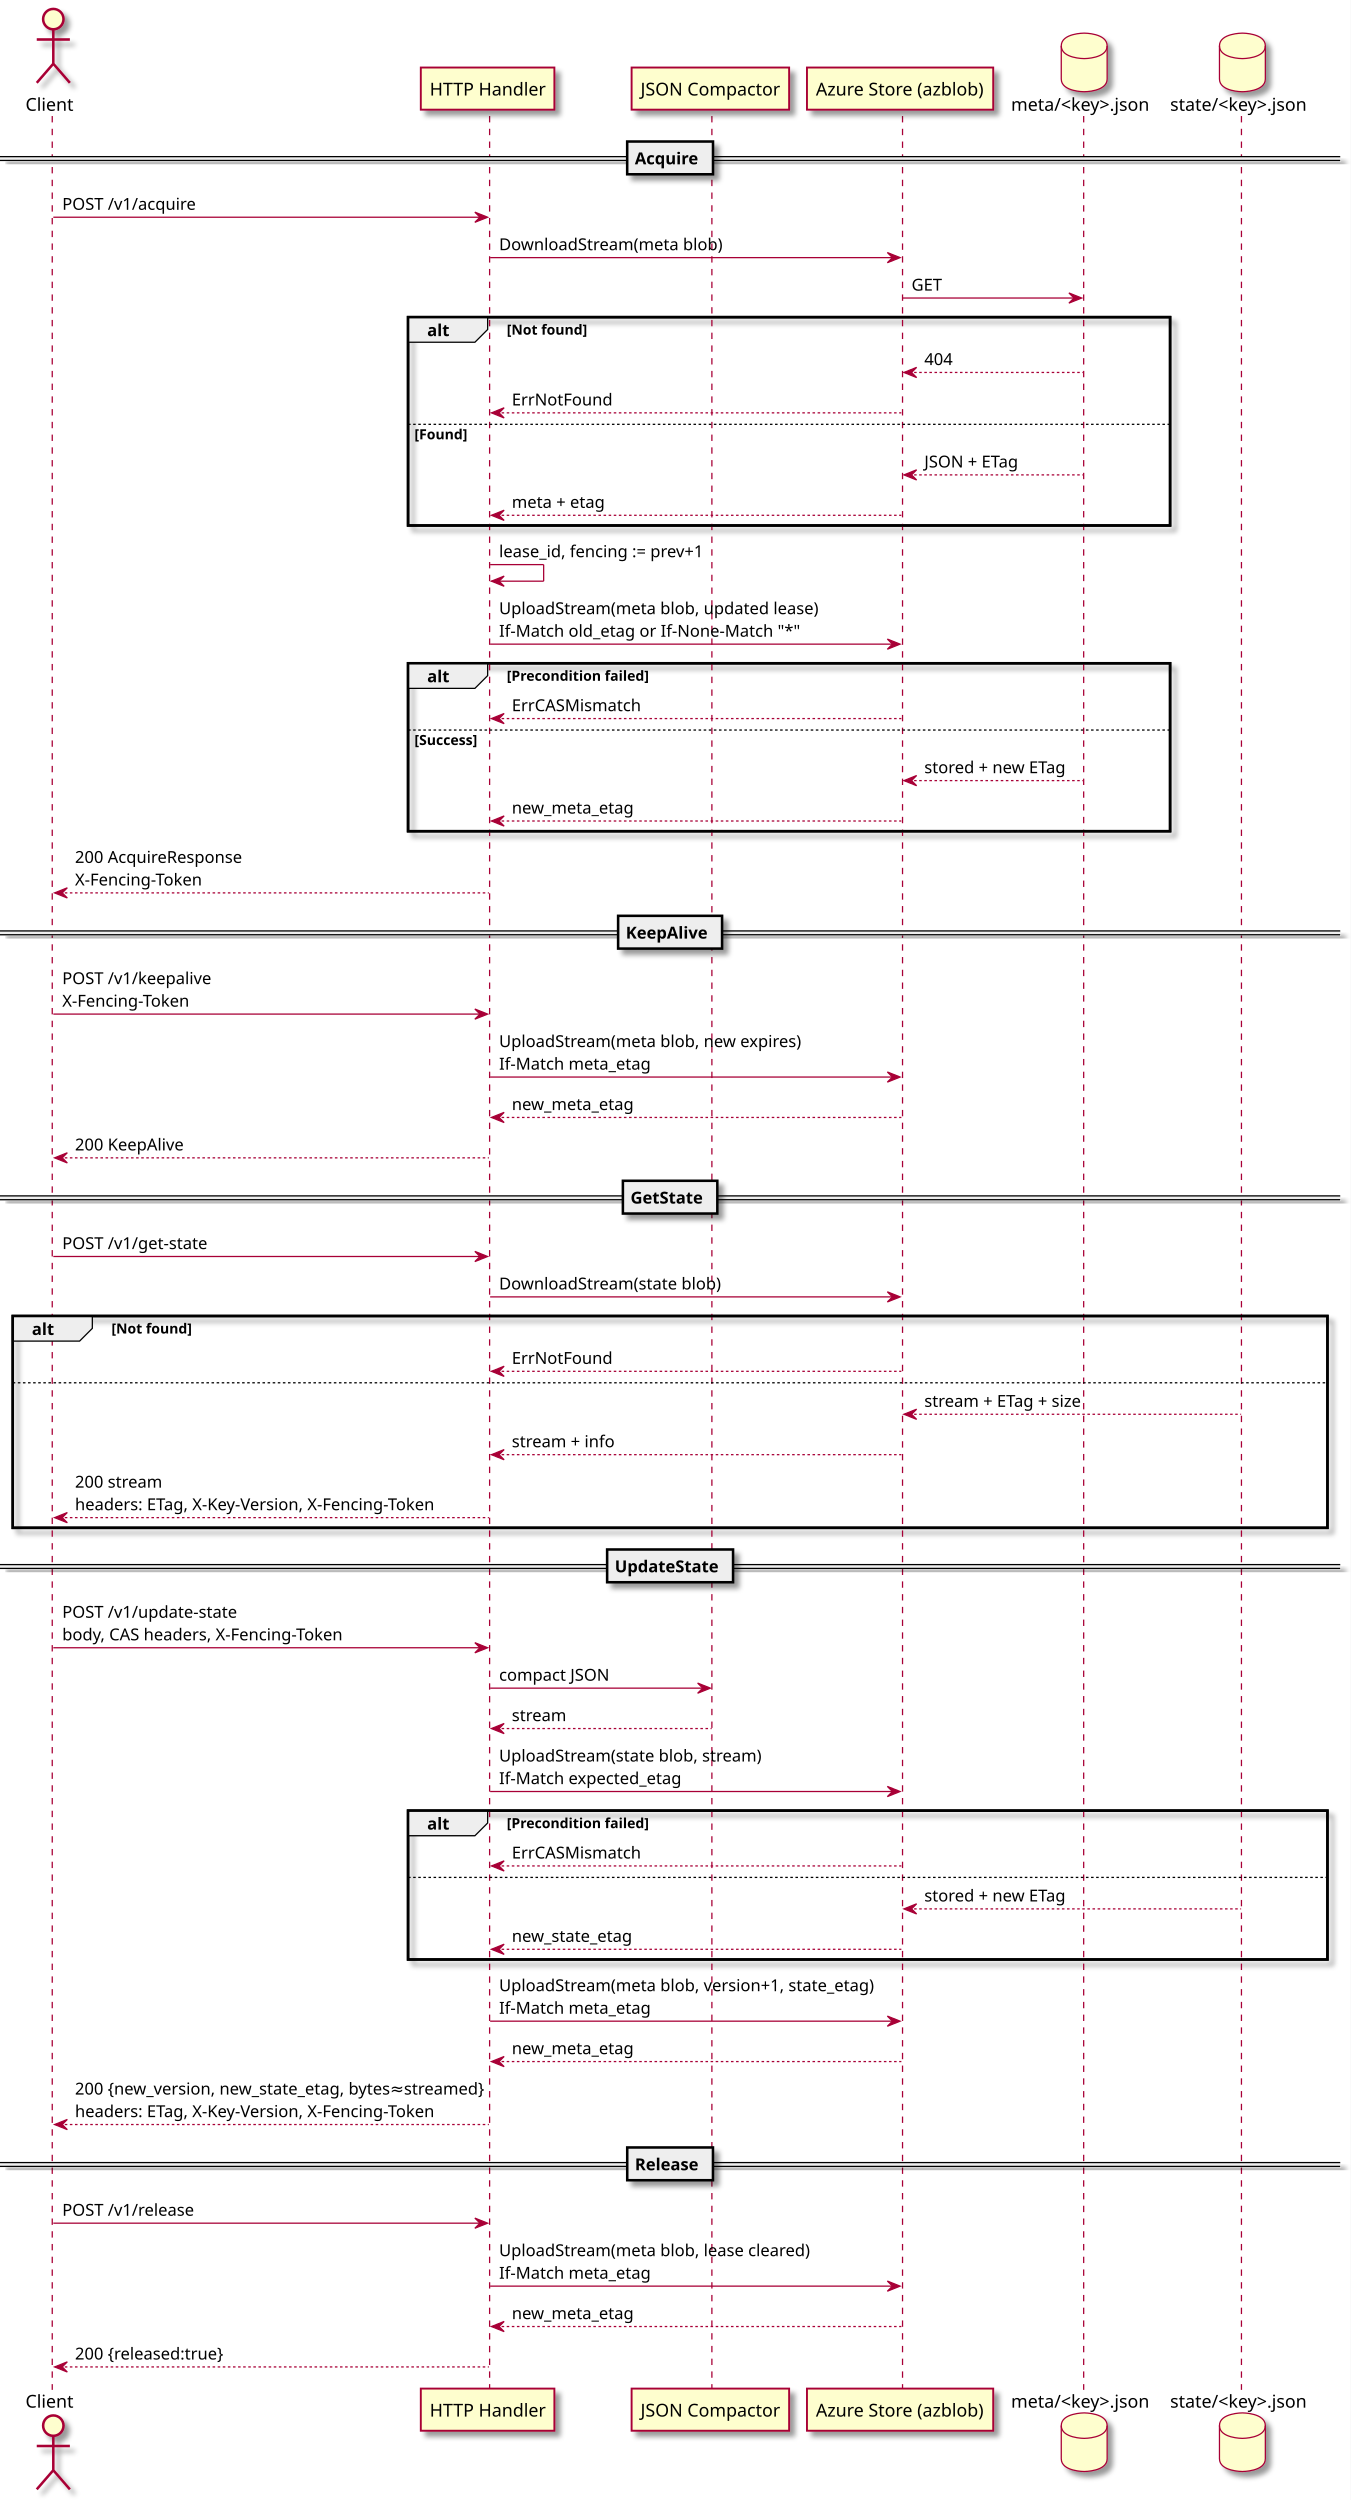
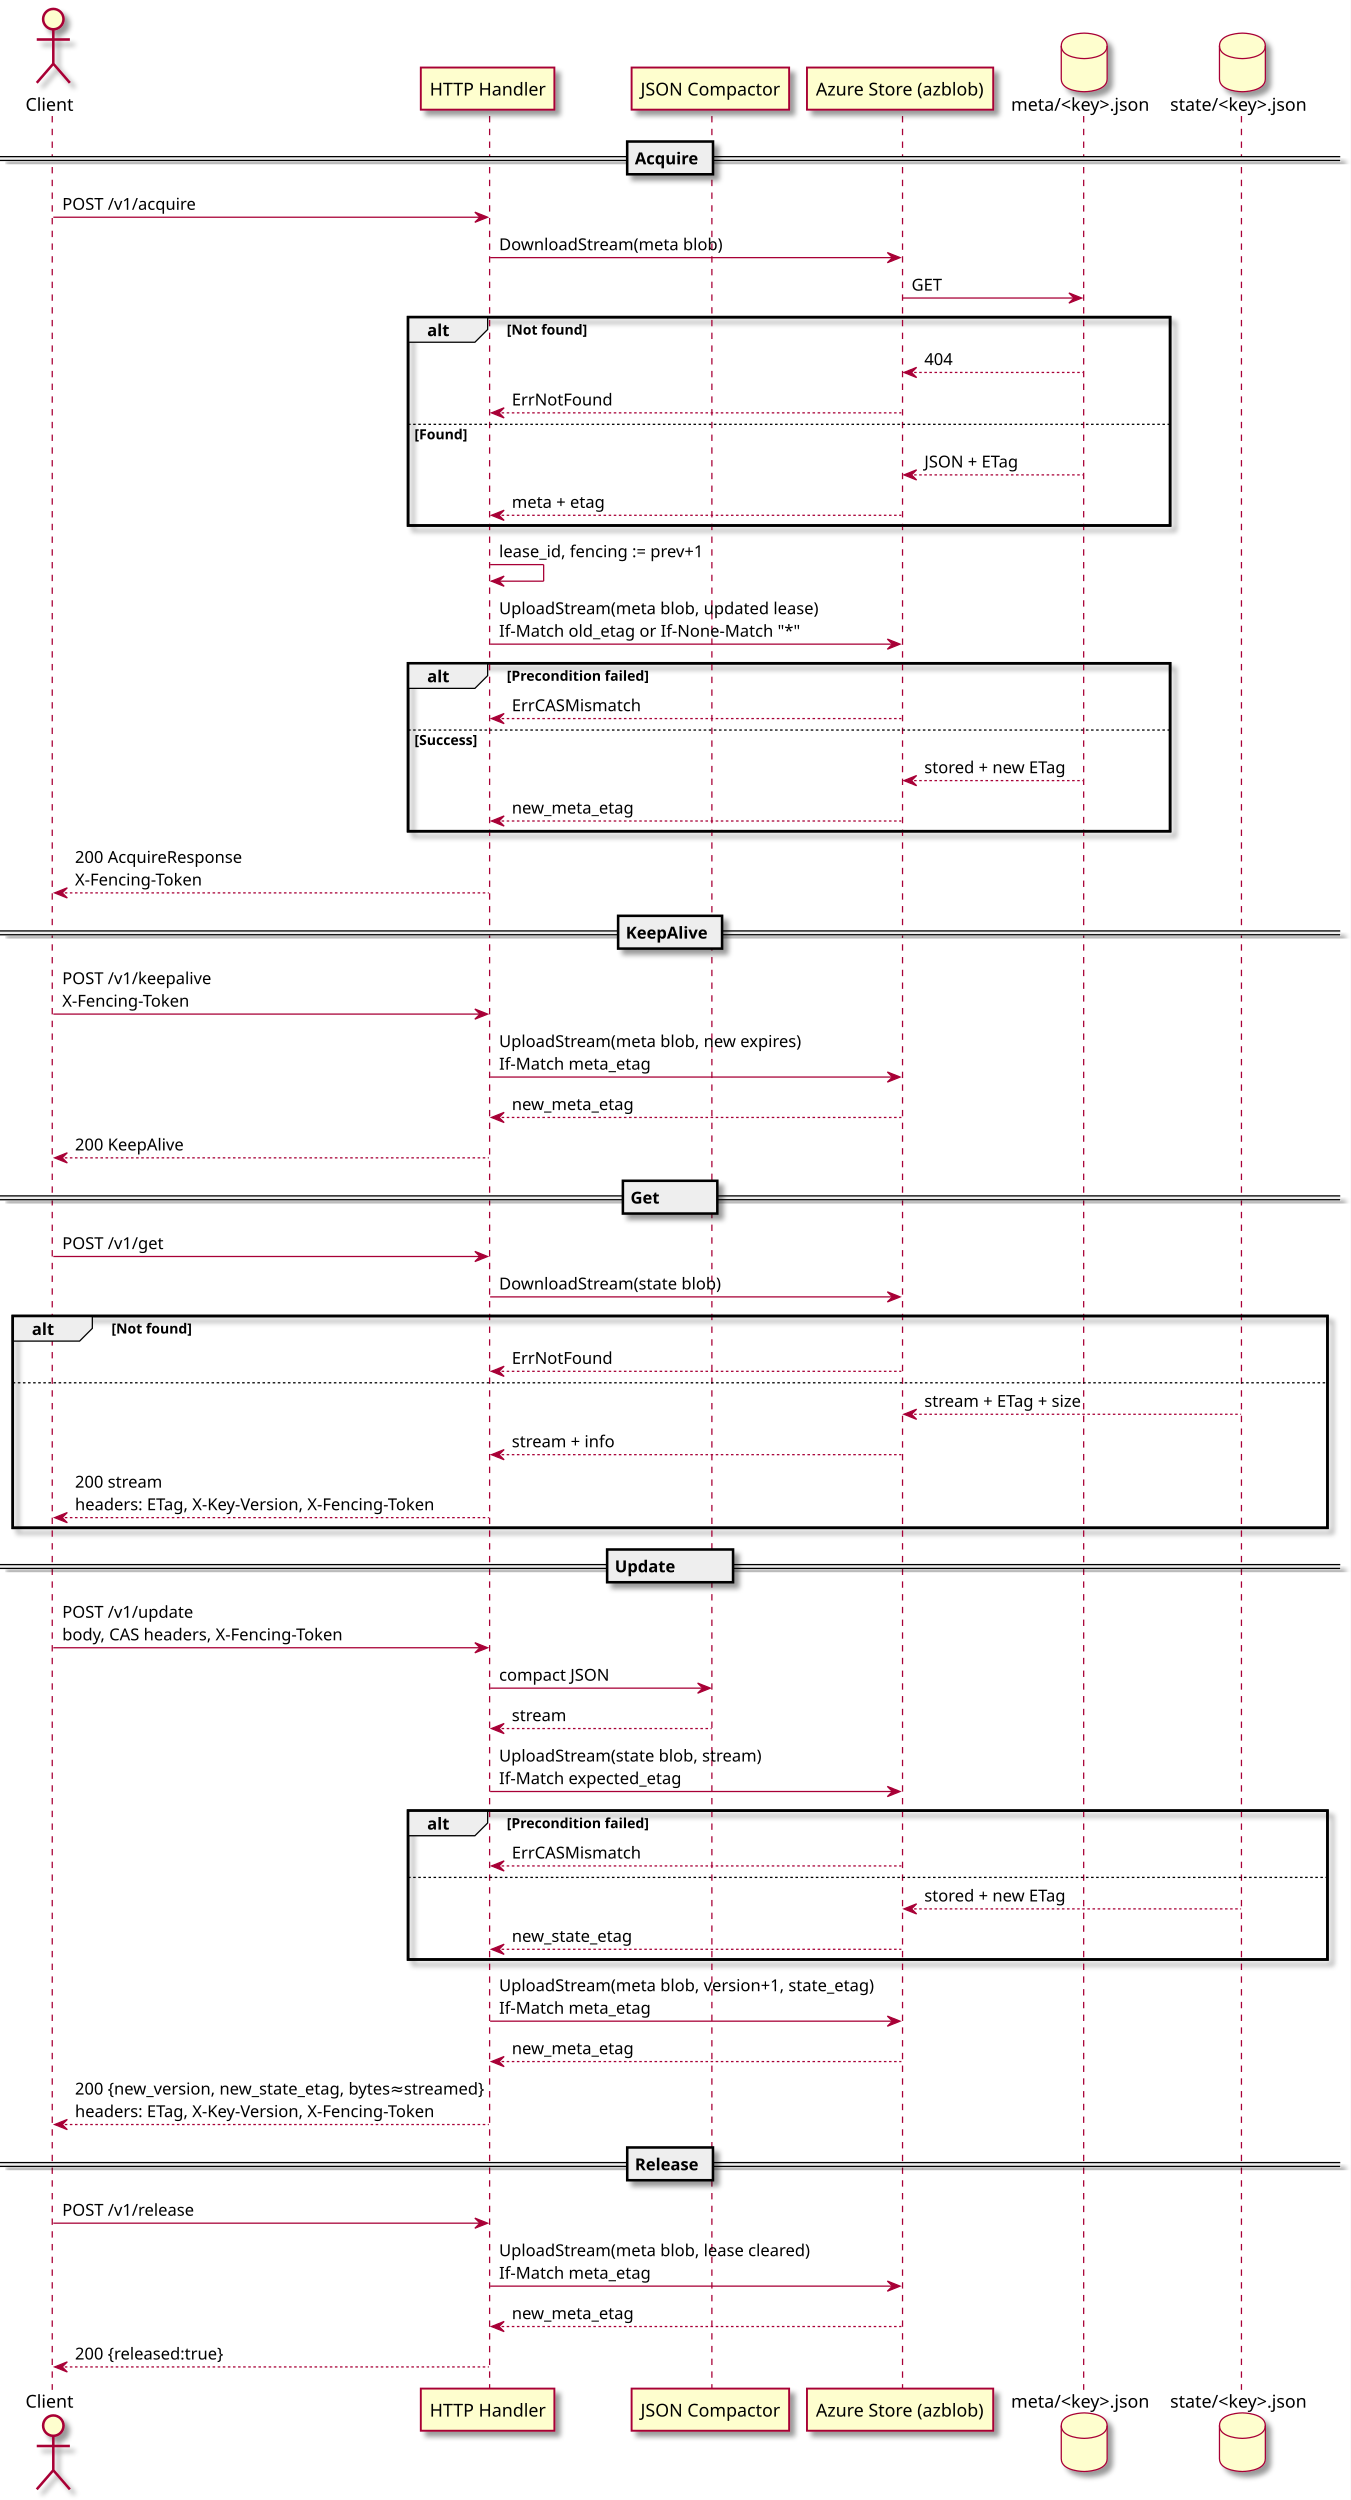
<svg xmlns="http://www.w3.org/2000/svg" contentStyleType="text/css" data-diagram-type="SEQUENCE" height="1962px" preserveAspectRatio="none" style="width:1060px;height:1962px;background:#FFFFFF;" version="1.1" viewBox="0 0 1060 1962" width="1060px" zoomAndPan="magnify">
  <rect width="100%" height="100%" fill="#ffffff" />
  <defs>
    <filter height="300%" id="f39ojfizi4nuc" width="300%" x="-1" y="-1">
      <feGaussianBlur result="blurOut" stdDeviation="2" />
      <feColorMatrix in="blurOut" result="blurOut2" type="matrix" values="0 0 0 0 0 0 0 0 0 0 0 0 0 0 0 0 0 0 .4 0" />
      <feOffset dx="4" dy="4" in="blurOut2" result="blurOut3" />
      <feBlend in="SourceGraphic" in2="blurOut3" mode="normal" />
    </filter>
  </defs>
  <g>
    <rect fill="none" filter="url(#f39ojfizi4nuc)" height="163.512" style="stroke:#000000;stroke-width:2;" width="598.043" x="320.246" y="248.892" />
    <rect fill="none" filter="url(#f39ojfizi4nuc)" height="131.806" style="stroke:#000000;stroke-width:2;" width="598.043" x="320.246" y="520.522" />
    <rect fill="none" filter="url(#f39ojfizi4nuc)" height="166.236" style="stroke:#000000;stroke-width:2;" width="1031.781" x="10" y="1032.8" />
    <rect fill="none" filter="url(#f39ojfizi4nuc)" height="116.824" style="stroke:#000000;stroke-width:2;" width="721.534" x="320.246" y="1420.978" />
    <g>
      <rect fill="#000000" fill-opacity="0" height="1784.501" width="8" x="37.837" y="91.068" />
      <line style="stroke:#A80036;stroke-width:1;stroke-dasharray:5,5;" x1="41" x2="41" y1="91.068" y2="1875.569" />
    </g>
    <g>
      <rect fill="#000000" fill-opacity="0" height="1784.501" width="8" x="380.662" y="91.068" />
      <line style="stroke:#A80036;stroke-width:1;stroke-dasharray:5,5;" x1="384.246" x2="384.246" y1="91.068" y2="1875.569" />
    </g>
    <g>
      <rect fill="#000000" fill-opacity="0" height="1784.501" width="8" x="555.498" y="91.068" />
      <line style="stroke:#A80036;stroke-width:1;stroke-dasharray:5,5;" x1="558.688" x2="558.688" y1="91.068" y2="1875.569" />
    </g>
    <g>
      <rect fill="#000000" fill-opacity="0" height="1784.501" width="8" x="704.388" y="91.068" />
      <line style="stroke:#A80036;stroke-width:1;stroke-dasharray:5,5;" x1="708.308" x2="708.308" y1="91.068" y2="1875.569" />
    </g>
    <g>
      <rect fill="#000000" fill-opacity="0" height="1784.501" width="8" x="846.878" y="91.068" />
      <line style="stroke:#A80036;stroke-width:1;stroke-dasharray:5,5;" x1="850.468" x2="850.468" y1="91.068" y2="1875.569" />
    </g>
    <g>
      <rect fill="#000000" fill-opacity="0" height="1784.501" width="8" x="971.035" y="91.068" />
      <line style="stroke:#A80036;stroke-width:1;stroke-dasharray:5,5;" x1="974.289" x2="974.289" y1="91.068" y2="1875.569" />
    </g>
    <g class="participant participant-head" data-participant="Client">
      <text fill="#000000" font-family="sans-serif" font-size="14" lengthAdjust="spacing" textLength="37.674" x="20" y="86.966">Client</text>
      <ellipse cx="41.837" cy="15" fill="#FEFECE" filter="url(#f39ojfizi4nuc)" rx="8" ry="8" style="stroke:#A80036;stroke-width:2;" />
      <path d="M41.837,23 L41.837,50 M28.837,31 L54.837,31 M41.837,50 L28.837,65 M41.837,50 L54.837,65" fill="none" filter="url(#f39ojfizi4nuc)" style="stroke:#A80036;stroke-width:2;" />
    </g>
    <g class="participant participant-tail" data-participant="Client">
      <text fill="#000000" font-family="sans-serif" font-size="14" lengthAdjust="spacing" textLength="37.674" x="20" y="1889.535">Client</text>
      <ellipse cx="41.837" cy="1903.637" fill="#FEFECE" filter="url(#f39ojfizi4nuc)" rx="8" ry="8" style="stroke:#A80036;stroke-width:2;" />
      <path d="M41.837,1911.637 L41.837,1938.637 M28.837,1919.637 L54.837,1919.637 M41.837,1938.637 L28.837,1953.637 M41.837,1938.637 L54.837,1953.637" fill="none" filter="url(#f39ojfizi4nuc)" style="stroke:#A80036;stroke-width:2;" />
    </g>
    <g class="participant participant-head" data-participant="Handler">
      <rect fill="#FEFECE" filter="url(#f39ojfizi4nuc)" height="33.068" style="stroke:#A80036;stroke-width:1.5;" width="104.832" x="330.246" y="53" />
      <text fill="#000000" font-family="sans-serif" font-size="14" lengthAdjust="spacing" textLength="90.832" x="337.246" y="74.966">HTTP Handler</text>
    </g>
    <g class="participant participant-tail" data-participant="Handler">
      <rect fill="#FEFECE" filter="url(#f39ojfizi4nuc)" height="33.068" style="stroke:#A80036;stroke-width:1.5;" width="104.832" x="330.246" y="1874.569" />
      <text fill="#000000" font-family="sans-serif" font-size="14" lengthAdjust="spacing" textLength="90.832" x="337.246" y="1896.535">HTTP Handler</text>
    </g>
    <g class="participant participant-head" data-participant="Compactor">
      <rect fill="#FEFECE" filter="url(#f39ojfizi4nuc)" height="33.068" style="stroke:#A80036;stroke-width:1.5;" width="123.62" x="495.688" y="53" />
      <text fill="#000000" font-family="sans-serif" font-size="14" lengthAdjust="spacing" textLength="109.62" x="502.688" y="74.966">JSON Compactor</text>
    </g>
    <g class="participant participant-tail" data-participant="Compactor">
      <rect fill="#FEFECE" filter="url(#f39ojfizi4nuc)" height="33.068" style="stroke:#A80036;stroke-width:1.5;" width="123.62" x="495.688" y="1874.569" />
      <text fill="#000000" font-family="sans-serif" font-size="14" lengthAdjust="spacing" textLength="109.62" x="502.688" y="1896.535">JSON Compactor</text>
    </g>
    <g class="participant participant-head" data-participant="Azure">
      <rect fill="#FEFECE" filter="url(#f39ojfizi4nuc)" height="33.068" style="stroke:#A80036;stroke-width:1.5;" width="146.16" x="633.308" y="53" />
      <text fill="#000000" font-family="sans-serif" font-size="14" lengthAdjust="spacing" textLength="132.16" x="640.308" y="74.966">Azure Store (azblob)</text>
    </g>
    <g class="participant participant-tail" data-participant="Azure">
      <rect fill="#FEFECE" filter="url(#f39ojfizi4nuc)" height="33.068" style="stroke:#A80036;stroke-width:1.5;" width="146.16" x="633.308" y="1874.569" />
      <text fill="#000000" font-family="sans-serif" font-size="14" lengthAdjust="spacing" textLength="132.16" x="640.308" y="1896.535">Azure Store (azblob)</text>
    </g>
    <g class="participant participant-head" data-participant="MetaBlob">
      <text fill="#000000" font-family="sans-serif" font-size="14" lengthAdjust="spacing" textLength="108.822" x="793.468" y="86.966">meta/&lt;key&gt;.json</text>
      <path d="M832.878,36 C832.878,26 850.878,26 850.878,26 C850.878,26 868.878,26 868.878,36 L868.878,62 C868.878,72 850.878,72 850.878,72 C850.878,72 832.878,72 832.878,62 L832.878,36" fill="#FEFECE" filter="url(#f39ojfizi4nuc)" style="stroke:#A80036;stroke-width:1;" />
      <path d="M832.878,36 C832.878,46 850.878,46 850.878,46 C850.878,46 868.878,46 868.878,36" fill="none" style="stroke:#A80036;stroke-width:1;" />
    </g>
    <g class="participant participant-tail" data-participant="MetaBlob">
      <text fill="#000000" font-family="sans-serif" font-size="14" lengthAdjust="spacing" textLength="108.822" x="793.468" y="1889.535">meta/&lt;key&gt;.json</text>
      <path d="M832.878,1903.637 C832.878,1893.637 850.878,1893.637 850.878,1893.637 C850.878,1893.637 868.878,1893.637 868.878,1903.637 L868.878,1929.637 C868.878,1939.637 850.878,1939.637 850.878,1939.637 C850.878,1939.637 832.878,1939.637 832.878,1929.637 L832.878,1903.637" fill="#FEFECE" filter="url(#f39ojfizi4nuc)" style="stroke:#A80036;stroke-width:1;" />
      <path d="M832.878,1903.637 C832.878,1913.637 850.878,1913.637 850.878,1913.637 C850.878,1913.637 868.878,1913.637 868.878,1903.637" fill="none" style="stroke:#A80036;stroke-width:1;" />
    </g>
    <g class="participant participant-head" data-participant="StateBlob">
      <text fill="#000000" font-family="sans-serif" font-size="14" lengthAdjust="spacing" textLength="107.492" x="918.289" y="86.966">state/&lt;key&gt;.json</text>
      <path d="M957.035,36 C957.035,26 975.035,26 975.035,26 C975.035,26 993.035,26 993.035,36 L993.035,62 C993.035,72 975.035,72 975.035,72 C975.035,72 957.035,72 957.035,62 L957.035,36" fill="#FEFECE" filter="url(#f39ojfizi4nuc)" style="stroke:#A80036;stroke-width:1;" />
      <path d="M957.035,36 C957.035,46 975.035,46 975.035,46 C975.035,46 993.035,46 993.035,36" fill="none" style="stroke:#A80036;stroke-width:1;" />
    </g>
    <g class="participant participant-tail" data-participant="StateBlob">
      <text fill="#000000" font-family="sans-serif" font-size="14" lengthAdjust="spacing" textLength="107.492" x="918.289" y="1889.535">state/&lt;key&gt;.json</text>
      <path d="M957.035,1903.637 C957.035,1893.637 975.035,1893.637 975.035,1893.637 C975.035,1893.637 993.035,1893.637 993.035,1903.637 L993.035,1929.637 C993.035,1939.637 975.035,1939.637 975.035,1939.637 C975.035,1939.637 957.035,1939.637 957.035,1929.637 L957.035,1903.637" fill="#FEFECE" filter="url(#f39ojfizi4nuc)" style="stroke:#A80036;stroke-width:1;" />
      <path d="M957.035,1903.637 C957.035,1913.637 975.035,1913.637 975.035,1913.637 C975.035,1913.637 993.035,1913.637 993.035,1903.637" fill="none" style="stroke:#A80036;stroke-width:1;" />
    </g>
    <rect fill="#EEEEEE" filter="url(#f39ojfizi4nuc)" height="3" style="stroke:#EEEEEE;stroke-width:1;" width="1051.781" x="0" y="122.921" />
    <line style="stroke:#000000;stroke-width:1;" x1="0" x2="1051.781" y1="122.921" y2="122.921" />
    <line style="stroke:#000000;stroke-width:1;" x1="0" x2="1051.781" y1="125.921" y2="125.921" />
    <rect fill="#EEEEEE" filter="url(#f39ojfizi4nuc)" height="25.706" style="stroke:#000000;stroke-width:2;" width="67.352" x="492.214" y="111.068" />
    <text fill="#000000" font-family="sans-serif" font-size="13" font-weight="bold" lengthAdjust="spacing" textLength="49.972" x="498.214" y="128.965">Acquire</text>
    <g class="message" data-participant-1="Client" data-participant-2="Handler">
      <polygon fill="#A80036" points="372.662,166.48,382.662,170.48,372.662,174.48,376.662,170.48" style="stroke:#A80036;stroke-width:1;" />
      <line style="stroke:#A80036;stroke-width:1;" x1="41.837" x2="378.662" y1="170.48" y2="170.48" />
      <text fill="#000000" font-family="sans-serif" font-size="13" lengthAdjust="spacing" textLength="105.092" x="48.837" y="164.671">POST /v1/acquire</text>
    </g>
    <g class="message" data-participant-1="Handler" data-participant-2="Azure">
      <polygon fill="#A80036" points="696.388,198.186,706.388,202.186,696.388,206.186,700.388,202.186" style="stroke:#A80036;stroke-width:1;" />
      <line style="stroke:#A80036;stroke-width:1;" x1="384.662" x2="702.388" y1="202.186" y2="202.186" />
      <text fill="#000000" font-family="sans-serif" font-size="13" lengthAdjust="spacing" textLength="175.955" x="391.662" y="196.377">DownloadStream(meta blob)</text>
    </g>
    <g class="message" data-participant-1="Azure" data-participant-2="MetaBlob">
      <polygon fill="#A80036" points="838.878,229.892,848.878,233.892,838.878,237.892,842.878,233.892" style="stroke:#A80036;stroke-width:1;" />
      <line style="stroke:#A80036;stroke-width:1;" x1="708.388" x2="844.878" y1="233.892" y2="233.892" />
      <text fill="#000000" font-family="sans-serif" font-size="13" lengthAdjust="spacing" textLength="23.92" x="715.388" y="228.083">GET</text>
    </g>
    <path d="M320.246,248.892 L382.705,248.892 L382.705,258.598 L372.705,268.598 L320.246,268.598 L320.246,248.892" fill="#EEEEEE" style="stroke:#000000;stroke-width:1;" />
    <rect fill="none" height="163.512" style="stroke:#000000;stroke-width:2;" width="598.043" x="320.246" y="248.892" />
    <text fill="#000000" font-family="sans-serif" font-size="13" font-weight="bold" lengthAdjust="spacing" textLength="17.459" x="335.246" y="263.789">alt</text>
    <text fill="#000000" font-family="sans-serif" font-size="11" font-weight="bold" lengthAdjust="spacing" textLength="63.151" x="397.705" y="262.651">[Not found]</text>
    <g class="message" data-participant-1="MetaBlob" data-participant-2="Azure">
      <polygon fill="#A80036" points="719.388,288.304,709.388,292.304,719.388,296.304,715.388,292.304" style="stroke:#A80036;stroke-width:1;" />
      <line style="stroke:#A80036;stroke-width:1;stroke-dasharray:2,2;" x1="713.388" x2="849.878" y1="292.304" y2="292.304" />
      <text fill="#000000" font-family="sans-serif" font-size="13" lengthAdjust="spacing" textLength="22.308" x="725.388" y="286.495">404</text>
    </g>
    <g class="message" data-participant-1="Azure" data-participant-2="Handler">
      <polygon fill="#A80036" points="395.662,320.01,385.662,324.01,395.662,328.01,391.662,324.01" style="stroke:#A80036;stroke-width:1;" />
      <line style="stroke:#A80036;stroke-width:1;stroke-dasharray:2,2;" x1="389.662" x2="707.388" y1="324.01" y2="324.01" />
      <text fill="#000000" font-family="sans-serif" font-size="13" lengthAdjust="spacing" textLength="79.079" x="401.662" y="318.201">ErrNotFound</text>
    </g>
    <line style="stroke:#000000;stroke-width:1;stroke-dasharray:2,2;" x1="320.246" x2="918.289" y1="333.01" y2="333.01" />
    <text fill="#000000" font-family="sans-serif" font-size="11" font-weight="bold" lengthAdjust="spacing" textLength="41.547" x="325.246" y="344.769">[Found]</text>
    <g class="message" data-participant-1="MetaBlob" data-participant-2="Azure">
      <polygon fill="#A80036" points="719.388,368.698,709.388,372.698,719.388,376.698,715.388,372.698" style="stroke:#A80036;stroke-width:1;" />
      <line style="stroke:#A80036;stroke-width:1;stroke-dasharray:2,2;" x1="713.388" x2="849.878" y1="372.698" y2="372.698" />
      <text fill="#000000" font-family="sans-serif" font-size="13" lengthAdjust="spacing" textLength="74.659" x="725.388" y="366.889">JSON + ETag</text>
    </g>
    <g class="message" data-participant-1="Azure" data-participant-2="Handler">
      <polygon fill="#A80036" points="395.662,400.404,385.662,404.404,395.662,408.404,391.662,404.404" style="stroke:#A80036;stroke-width:1;" />
      <line style="stroke:#A80036;stroke-width:1;stroke-dasharray:2,2;" x1="389.662" x2="707.388" y1="404.404" y2="404.404" />
      <text fill="#000000" font-family="sans-serif" font-size="13" lengthAdjust="spacing" textLength="72.982" x="401.662" y="398.595">meta + etag</text>
    </g>
    <g class="message" data-participant-1="Handler" data-participant-2="Handler">
      <line style="stroke:#A80036;stroke-width:1;" x1="384.662" x2="426.662" y1="443.11" y2="443.11" />
      <line style="stroke:#A80036;stroke-width:1;" x1="426.662" x2="426.662" y1="443.11" y2="456.11" />
      <line style="stroke:#A80036;stroke-width:1;" x1="385.662" x2="426.662" y1="456.11" y2="456.11" />
      <polygon fill="#A80036" points="395.662,452.11,385.662,456.11,395.662,460.11,391.662,456.11" style="stroke:#A80036;stroke-width:1;" />
      <text fill="#000000" font-family="sans-serif" font-size="13" lengthAdjust="spacing" textLength="160.836" x="391.662" y="437.301">lease_id, fencing := prev+1</text>
    </g>
    <g class="message" data-participant-1="Handler" data-participant-2="Azure">
      <polygon fill="#A80036" points="696.388,501.522,706.388,505.522,696.388,509.522,700.388,505.522" style="stroke:#A80036;stroke-width:1;" />
      <line style="stroke:#A80036;stroke-width:1;" x1="384.662" x2="702.388" y1="505.522" y2="505.522" />
      <text fill="#000000" font-family="sans-serif" font-size="13" lengthAdjust="spacing" textLength="250.965" x="391.662" y="482.007">UploadStream(meta blob, updated lease)</text>
      <text fill="#000000" font-family="sans-serif" font-size="13" lengthAdjust="spacing" textLength="236.353" x="391.662" y="499.713">If-Match old_etag or If-None-Match "*"</text>
    </g>
    <path d="M320.246,520.522 L382.705,520.522 L382.705,530.228 L372.705,540.228 L320.246,540.228 L320.246,520.522" fill="#EEEEEE" style="stroke:#000000;stroke-width:1;" />
    <rect fill="none" height="131.806" style="stroke:#000000;stroke-width:2;" width="598.043" x="320.246" y="520.522" />
    <text fill="#000000" font-family="sans-serif" font-size="13" font-weight="bold" lengthAdjust="spacing" textLength="17.459" x="335.246" y="535.419">alt</text>
    <text fill="#000000" font-family="sans-serif" font-size="11" font-weight="bold" lengthAdjust="spacing" textLength="111.792" x="397.705" y="534.281">[Precondition failed]</text>
    <g class="message" data-participant-1="Azure" data-participant-2="Handler">
      <polygon fill="#A80036" points="395.662,559.934,385.662,563.934,395.662,567.934,391.662,563.934" style="stroke:#A80036;stroke-width:1;" />
      <line style="stroke:#A80036;stroke-width:1;stroke-dasharray:2,2;" x1="389.662" x2="707.388" y1="563.934" y2="563.934" />
      <text fill="#000000" font-family="sans-serif" font-size="13" lengthAdjust="spacing" textLength="101.413" x="401.662" y="558.125">ErrCASMismatch</text>
    </g>
    <line style="stroke:#000000;stroke-width:1;stroke-dasharray:2,2;" x1="320.246" x2="918.289" y1="572.934" y2="572.934" />
    <text fill="#000000" font-family="sans-serif" font-size="11" font-weight="bold" lengthAdjust="spacing" textLength="49.313" x="325.246" y="584.693">[Success]</text>
    <g class="message" data-participant-1="MetaBlob" data-participant-2="Azure">
      <polygon fill="#A80036" points="719.388,608.622,709.388,612.622,719.388,616.622,715.388,612.622" style="stroke:#A80036;stroke-width:1;" />
      <line style="stroke:#A80036;stroke-width:1;stroke-dasharray:2,2;" x1="713.388" x2="849.878" y1="612.622" y2="612.622" />
      <text fill="#000000" font-family="sans-serif" font-size="13" lengthAdjust="spacing" textLength="112.385" x="725.388" y="606.813">stored + new ETag</text>
    </g>
    <g class="message" data-participant-1="Azure" data-participant-2="Handler">
      <polygon fill="#A80036" points="395.662,640.328,385.662,644.328,395.662,648.328,391.662,644.328" style="stroke:#A80036;stroke-width:1;" />
      <line style="stroke:#A80036;stroke-width:1;stroke-dasharray:2,2;" x1="389.662" x2="707.388" y1="644.328" y2="644.328" />
      <text fill="#000000" font-family="sans-serif" font-size="13" lengthAdjust="spacing" textLength="95.914" x="401.662" y="638.519">new_meta_etag</text>
    </g>
    <g class="message" data-participant-1="Handler" data-participant-2="Client">
      <polygon fill="#A80036" points="52.837,696.74,42.837,700.74,52.837,704.74,48.837,700.74" style="stroke:#A80036;stroke-width:1;" />
      <line style="stroke:#A80036;stroke-width:1;stroke-dasharray:2,2;" x1="46.837" x2="383.662" y1="700.74" y2="700.74" />
      <text fill="#000000" font-family="sans-serif" font-size="13" lengthAdjust="spacing" textLength="131.417" x="58.837" y="677.225">200 AcquireResponse</text>
      <text fill="#000000" font-family="sans-serif" font-size="13" lengthAdjust="spacing" textLength="101.127" x="58.837" y="694.931">X-Fencing-Token</text>
    </g>
    <rect fill="#EEEEEE" filter="url(#f39ojfizi4nuc)" height="3" style="stroke:#EEEEEE;stroke-width:1;" width="1051.781" x="0" y="730.593" />
    <line style="stroke:#000000;stroke-width:1;" x1="0" x2="1051.781" y1="730.593" y2="730.593" />
    <line style="stroke:#000000;stroke-width:1;" x1="0" x2="1051.781" y1="733.593" y2="733.593" />
    <rect fill="#EEEEEE" filter="url(#f39ojfizi4nuc)" height="25.706" style="stroke:#000000;stroke-width:2;" width="81.587" x="485.097" y="718.74" />
    <text fill="#000000" font-family="sans-serif" font-size="13" font-weight="bold" lengthAdjust="spacing" textLength="64.207" x="491.097" y="736.637">KeepAlive</text>
    <g class="message" data-participant-1="Client" data-participant-2="Handler">
      <polygon fill="#A80036" points="372.662,791.858,382.662,795.858,372.662,799.858,376.662,795.858" style="stroke:#A80036;stroke-width:1;" />
      <line style="stroke:#A80036;stroke-width:1;" x1="41.837" x2="378.662" y1="795.858" y2="795.858" />
      <text fill="#000000" font-family="sans-serif" font-size="13" lengthAdjust="spacing" textLength="117.013" x="48.837" y="772.343">POST /v1/keepalive</text>
      <text fill="#000000" font-family="sans-serif" font-size="13" lengthAdjust="spacing" textLength="101.127" x="48.837" y="790.049">X-Fencing-Token</text>
    </g>
    <g class="message" data-participant-1="Handler" data-participant-2="Azure">
      <polygon fill="#A80036" points="696.388,841.27,706.388,845.27,696.388,849.27,700.388,845.27" style="stroke:#A80036;stroke-width:1;" />
      <line style="stroke:#A80036;stroke-width:1;" x1="384.662" x2="702.388" y1="845.27" y2="845.27" />
      <text fill="#000000" font-family="sans-serif" font-size="13" lengthAdjust="spacing" textLength="238.16" x="391.662" y="821.755">UploadStream(meta blob, new expires)</text>
      <text fill="#000000" font-family="sans-serif" font-size="13" lengthAdjust="spacing" textLength="119.054" x="391.662" y="839.461">If-Match meta_etag</text>
    </g>
    <g class="message" data-participant-1="Azure" data-participant-2="Handler">
      <polygon fill="#A80036" points="395.662,872.976,385.662,876.976,395.662,880.976,391.662,876.976" style="stroke:#A80036;stroke-width:1;" />
      <line style="stroke:#A80036;stroke-width:1;stroke-dasharray:2,2;" x1="389.662" x2="707.388" y1="876.976" y2="876.976" />
      <text fill="#000000" font-family="sans-serif" font-size="13" lengthAdjust="spacing" textLength="95.914" x="401.662" y="871.167">new_meta_etag</text>
    </g>
    <g class="message" data-participant-1="Handler" data-participant-2="Client">
      <polygon fill="#A80036" points="52.837,904.682,42.837,908.682,52.837,912.682,48.837,908.682" style="stroke:#A80036;stroke-width:1;" />
      <line style="stroke:#A80036;stroke-width:1;stroke-dasharray:2,2;" x1="46.837" x2="383.662" y1="908.682" y2="908.682" />
      <text fill="#000000" font-family="sans-serif" font-size="13" lengthAdjust="spacing" textLength="85.345" x="58.837" y="902.873">200 KeepAlive</text>
    </g>
    <rect fill="#EEEEEE" filter="url(#f39ojfizi4nuc)" height="3" style="stroke:#EEEEEE;stroke-width:1;" width="1051.781" x="0" y="938.535" />
    <line style="stroke:#000000;stroke-width:1;" x1="0" x2="1051.781" y1="938.535" y2="938.535" />
    <line style="stroke:#000000;stroke-width:1;" x1="0" x2="1051.781" y1="941.535" y2="941.535" />
    <rect fill="#EEEEEE" filter="url(#f39ojfizi4nuc)" height="25.706" style="stroke:#000000;stroke-width:2;" width="74.099" x="488.841" y="926.682" />
-     <text fill="#000000" font-family="sans-serif" font-size="13" font-weight="bold" lengthAdjust="spacing" textLength="56.719" x="494.841" y="944.579">GetState</text>
+     <text fill="#000000" font-family="sans-serif" font-size="13" font-weight="bold" lengthAdjust="spacing" textLength="56.719" x="494.841" y="944.579">Get</text>
    <g class="message" data-participant-1="Client" data-participant-2="Handler">
      <polygon fill="#A80036" points="372.662,982.094,382.662,986.094,372.662,990.094,376.662,986.094" style="stroke:#A80036;stroke-width:1;" />
      <line style="stroke:#A80036;stroke-width:1;" x1="41.837" x2="378.662" y1="986.094" y2="986.094" />
-       <text fill="#000000" font-family="sans-serif" font-size="13" lengthAdjust="spacing" textLength="113.919" x="48.837" y="980.285">POST /v1/get-state</text>
+       <text fill="#000000" font-family="sans-serif" font-size="13" lengthAdjust="spacing" textLength="113.919" x="48.837" y="980.285">POST /v1/get</text>
    </g>
    <g class="message" data-participant-1="Handler" data-participant-2="Azure">
      <polygon fill="#A80036" points="696.388,1013.8,706.388,1017.8,696.388,1021.8,700.388,1017.8" style="stroke:#A80036;stroke-width:1;" />
      <line style="stroke:#A80036;stroke-width:1;" x1="384.662" x2="702.388" y1="1017.8" y2="1017.8" />
      <text fill="#000000" font-family="sans-serif" font-size="13" lengthAdjust="spacing" textLength="174.72" x="391.662" y="1011.991">DownloadStream(state blob)</text>
    </g>
    <path d="M10,1032.8 L72.459,1032.8 L72.459,1042.506 L62.459,1052.506 L10,1052.506 L10,1032.8" fill="#EEEEEE" style="stroke:#000000;stroke-width:1;" />
    <rect fill="none" height="166.236" style="stroke:#000000;stroke-width:2;" width="1031.781" x="10" y="1032.8" />
    <text fill="#000000" font-family="sans-serif" font-size="13" font-weight="bold" lengthAdjust="spacing" textLength="17.459" x="25" y="1047.697">alt</text>
    <text fill="#000000" font-family="sans-serif" font-size="11" font-weight="bold" lengthAdjust="spacing" textLength="63.151" x="87.459" y="1046.559">[Not found]</text>
    <g class="message" data-participant-1="Azure" data-participant-2="Handler">
      <polygon fill="#A80036" points="395.662,1072.212,385.662,1076.212,395.662,1080.212,391.662,1076.212" style="stroke:#A80036;stroke-width:1;" />
      <line style="stroke:#A80036;stroke-width:1;stroke-dasharray:2,2;" x1="389.662" x2="707.388" y1="1076.212" y2="1076.212" />
      <text fill="#000000" font-family="sans-serif" font-size="13" lengthAdjust="spacing" textLength="79.079" x="401.662" y="1070.403">ErrNotFound</text>
    </g>
    <line style="stroke:#000000;stroke-width:1;stroke-dasharray:2,2;" x1="10" x2="1041.781" y1="1085.212" y2="1085.212" />
    <g class="message" data-participant-1="StateBlob" data-participant-2="Azure">
      <polygon fill="#A80036" points="719.388,1105.918,709.388,1109.918,719.388,1113.918,715.388,1109.918" style="stroke:#A80036;stroke-width:1;" />
      <line style="stroke:#A80036;stroke-width:1;stroke-dasharray:2,2;" x1="713.388" x2="974.035" y1="1109.918" y2="1109.918" />
      <text fill="#000000" font-family="sans-serif" font-size="13" lengthAdjust="spacing" textLength="124.228" x="725.388" y="1104.109">stream + ETag + size</text>
    </g>
    <g class="message" data-participant-1="Azure" data-participant-2="Handler">
      <polygon fill="#A80036" points="395.662,1137.624,385.662,1141.624,395.662,1145.624,391.662,1141.624" style="stroke:#A80036;stroke-width:1;" />
      <line style="stroke:#A80036;stroke-width:1;stroke-dasharray:2,2;" x1="389.662" x2="707.388" y1="1141.624" y2="1141.624" />
      <text fill="#000000" font-family="sans-serif" font-size="13" lengthAdjust="spacing" textLength="80.99" x="401.662" y="1135.815">stream + info</text>
    </g>
    <g class="message" data-participant-1="Handler" data-participant-2="Client">
      <polygon fill="#A80036" points="52.837,1187.036,42.837,1191.036,52.837,1195.036,48.837,1191.036" style="stroke:#A80036;stroke-width:1;" />
      <line style="stroke:#A80036;stroke-width:1;stroke-dasharray:2,2;" x1="46.837" x2="383.662" y1="1191.036" y2="1191.036" />
      <text fill="#000000" font-family="sans-serif" font-size="13" lengthAdjust="spacing" textLength="68.757" x="58.837" y="1167.521">200 stream</text>
      <text fill="#000000" font-family="sans-serif" font-size="13" lengthAdjust="spacing" textLength="285.025" x="58.837" y="1185.227">headers: ETag, X-Key-Version, X-Fencing-Token</text>
    </g>
    <rect fill="#EEEEEE" filter="url(#f39ojfizi4nuc)" height="3" style="stroke:#EEEEEE;stroke-width:1;" width="1051.781" x="0" y="1227.889" />
    <line style="stroke:#000000;stroke-width:1;" x1="0" x2="1051.781" y1="1227.889" y2="1227.889" />
    <line style="stroke:#000000;stroke-width:1;" x1="0" x2="1051.781" y1="1230.889" y2="1230.889" />
    <rect fill="#EEEEEE" filter="url(#f39ojfizi4nuc)" height="25.706" style="stroke:#000000;stroke-width:2;" width="98.825" x="476.478" y="1216.036" />
-     <text fill="#000000" font-family="sans-serif" font-size="13" font-weight="bold" lengthAdjust="spacing" textLength="81.445" x="482.478" y="1233.933">UpdateState</text>
+     <text fill="#000000" font-family="sans-serif" font-size="13" font-weight="bold" lengthAdjust="spacing" textLength="81.445" x="482.478" y="1233.933">Update</text>
    <g class="message" data-participant-1="Client" data-participant-2="Handler">
      <polygon fill="#A80036" points="372.662,1289.154,382.662,1293.154,372.662,1297.154,376.662,1293.154" style="stroke:#A80036;stroke-width:1;" />
      <line style="stroke:#A80036;stroke-width:1;" x1="41.837" x2="378.662" y1="1293.154" y2="1293.154" />
-       <text fill="#000000" font-family="sans-serif" font-size="13" lengthAdjust="spacing" textLength="137.241" x="48.837" y="1269.639">POST /v1/update-state</text>
+       <text fill="#000000" font-family="sans-serif" font-size="13" lengthAdjust="spacing" textLength="137.241" x="48.837" y="1269.639">POST /v1/update</text>
      <text fill="#000000" font-family="sans-serif" font-size="13" lengthAdjust="spacing" textLength="221.962" x="48.837" y="1287.345">body, CAS headers, X-Fencing-Token</text>
    </g>
    <g class="message" data-participant-1="Handler" data-participant-2="Compactor">
      <polygon fill="#A80036" points="547.498,1320.86,557.498,1324.86,547.498,1328.86,551.498,1324.86" style="stroke:#A80036;stroke-width:1;" />
      <line style="stroke:#A80036;stroke-width:1;" x1="384.662" x2="553.498" y1="1324.86" y2="1324.86" />
      <text fill="#000000" font-family="sans-serif" font-size="13" lengthAdjust="spacing" textLength="86.58" x="391.662" y="1319.051">compact JSON</text>
    </g>
    <g class="message" data-participant-1="Compactor" data-participant-2="Handler">
      <polygon fill="#A80036" points="395.662,1352.566,385.662,1356.566,395.662,1360.566,391.662,1356.566" style="stroke:#A80036;stroke-width:1;" />
      <line style="stroke:#A80036;stroke-width:1;stroke-dasharray:2,2;" x1="389.662" x2="558.498" y1="1356.566" y2="1356.566" />
      <text fill="#000000" font-family="sans-serif" font-size="13" lengthAdjust="spacing" textLength="43.069" x="401.662" y="1350.757">stream</text>
    </g>
    <g class="message" data-participant-1="Handler" data-participant-2="Azure">
      <polygon fill="#A80036" points="696.388,1401.978,706.388,1405.978,696.388,1409.978,700.388,1405.978" style="stroke:#A80036;stroke-width:1;" />
      <line style="stroke:#A80036;stroke-width:1;" x1="384.662" x2="702.388" y1="1405.978" y2="1405.978" />
      <text fill="#000000" font-family="sans-serif" font-size="13" lengthAdjust="spacing" textLength="206.544" x="391.662" y="1382.463">UploadStream(state blob, stream)</text>
      <text fill="#000000" font-family="sans-serif" font-size="13" lengthAdjust="spacing" textLength="143.377" x="391.662" y="1400.169">If-Match expected_etag</text>
    </g>
    <path d="M320.246,1420.978 L382.705,1420.978 L382.705,1430.684 L372.705,1440.684 L320.246,1440.684 L320.246,1420.978" fill="#EEEEEE" style="stroke:#000000;stroke-width:1;" />
    <rect fill="none" height="116.824" style="stroke:#000000;stroke-width:2;" width="721.534" x="320.246" y="1420.978" />
    <text fill="#000000" font-family="sans-serif" font-size="13" font-weight="bold" lengthAdjust="spacing" textLength="17.459" x="335.246" y="1435.875">alt</text>
    <text fill="#000000" font-family="sans-serif" font-size="11" font-weight="bold" lengthAdjust="spacing" textLength="111.792" x="397.705" y="1434.737">[Precondition failed]</text>
    <g class="message" data-participant-1="Azure" data-participant-2="Handler">
      <polygon fill="#A80036" points="395.662,1460.39,385.662,1464.39,395.662,1468.39,391.662,1464.39" style="stroke:#A80036;stroke-width:1;" />
      <line style="stroke:#A80036;stroke-width:1;stroke-dasharray:2,2;" x1="389.662" x2="707.388" y1="1464.39" y2="1464.39" />
      <text fill="#000000" font-family="sans-serif" font-size="13" lengthAdjust="spacing" textLength="101.413" x="401.662" y="1458.581">ErrCASMismatch</text>
    </g>
    <line style="stroke:#000000;stroke-width:1;stroke-dasharray:2,2;" x1="320.246" x2="1041.781" y1="1473.39" y2="1473.39" />
    <g class="message" data-participant-1="StateBlob" data-participant-2="Azure">
      <polygon fill="#A80036" points="719.388,1494.096,709.388,1498.096,719.388,1502.096,715.388,1498.096" style="stroke:#A80036;stroke-width:1;" />
      <line style="stroke:#A80036;stroke-width:1;stroke-dasharray:2,2;" x1="713.388" x2="974.035" y1="1498.096" y2="1498.096" />
      <text fill="#000000" font-family="sans-serif" font-size="13" lengthAdjust="spacing" textLength="112.385" x="725.388" y="1492.287">stored + new ETag</text>
    </g>
    <g class="message" data-participant-1="Azure" data-participant-2="Handler">
      <polygon fill="#A80036" points="395.662,1525.802,385.662,1529.802,395.662,1533.802,391.662,1529.802" style="stroke:#A80036;stroke-width:1;" />
      <line style="stroke:#A80036;stroke-width:1;stroke-dasharray:2,2;" x1="389.662" x2="707.388" y1="1529.802" y2="1529.802" />
      <text fill="#000000" font-family="sans-serif" font-size="13" lengthAdjust="spacing" textLength="94.679" x="401.662" y="1523.993">new_state_etag</text>
    </g>
    <g class="message" data-participant-1="Handler" data-participant-2="Azure">
      <polygon fill="#A80036" points="696.388,1582.215,706.388,1586.215,696.388,1590.215,700.388,1586.215" style="stroke:#A80036;stroke-width:1;" />
      <line style="stroke:#A80036;stroke-width:1;" x1="384.662" x2="702.388" y1="1586.215" y2="1586.215" />
      <text fill="#000000" font-family="sans-serif" font-size="13" lengthAdjust="spacing" textLength="294.554" x="391.662" y="1562.699">UploadStream(meta blob, version+1, state_etag)</text>
      <text fill="#000000" font-family="sans-serif" font-size="13" lengthAdjust="spacing" textLength="119.054" x="391.662" y="1580.406">If-Match meta_etag</text>
    </g>
    <g class="message" data-participant-1="Azure" data-participant-2="Handler">
      <polygon fill="#A80036" points="395.662,1613.92,385.662,1617.92,395.662,1621.92,391.662,1617.92" style="stroke:#A80036;stroke-width:1;" />
      <line style="stroke:#A80036;stroke-width:1;stroke-dasharray:2,2;" x1="389.662" x2="707.388" y1="1617.92" y2="1617.92" />
      <text fill="#000000" font-family="sans-serif" font-size="13" lengthAdjust="spacing" textLength="95.914" x="401.662" y="1612.111">new_meta_etag</text>
    </g>
    <g class="message" data-participant-1="Handler" data-participant-2="Client">
      <polygon fill="#A80036" points="52.837,1663.332,42.837,1667.332,52.837,1671.332,48.837,1667.332" style="stroke:#A80036;stroke-width:1;" />
      <line style="stroke:#A80036;stroke-width:1;stroke-dasharray:2,2;" x1="46.837" x2="383.662" y1="1667.332" y2="1667.332" />
      <text fill="#000000" font-family="sans-serif" font-size="13" lengthAdjust="spacing" textLength="318.825" x="58.837" y="1643.818">200 {new_version, new_state_etag, bytes≈streamed}</text>
      <text fill="#000000" font-family="sans-serif" font-size="13" lengthAdjust="spacing" textLength="285.025" x="58.837" y="1661.524">headers: ETag, X-Key-Version, X-Fencing-Token</text>
    </g>
    <rect fill="#EEEEEE" filter="url(#f39ojfizi4nuc)" height="3" style="stroke:#EEEEEE;stroke-width:1;" width="1051.781" x="0" y="1697.186" />
    <line style="stroke:#000000;stroke-width:1;" x1="0" x2="1051.781" y1="1697.186" y2="1697.186" />
    <line style="stroke:#000000;stroke-width:1;" x1="0" x2="1051.781" y1="1700.186" y2="1700.186" />
    <rect fill="#EEEEEE" filter="url(#f39ojfizi4nuc)" height="25.706" style="stroke:#000000;stroke-width:2;" width="67.287" x="492.247" y="1685.332" />
    <text fill="#000000" font-family="sans-serif" font-size="13" font-weight="bold" lengthAdjust="spacing" textLength="49.907" x="498.247" y="1703.229">Release</text>
    <g class="message" data-participant-1="Client" data-participant-2="Handler">
      <polygon fill="#A80036" points="372.662,1740.745,382.662,1744.745,372.662,1748.745,376.662,1744.745" style="stroke:#A80036;stroke-width:1;" />
      <line style="stroke:#A80036;stroke-width:1;" x1="41.837" x2="378.662" y1="1744.745" y2="1744.745" />
      <text fill="#000000" font-family="sans-serif" font-size="13" lengthAdjust="spacing" textLength="103.714" x="48.837" y="1738.936">POST /v1/release</text>
    </g>
    <g class="message" data-participant-1="Handler" data-participant-2="Azure">
      <polygon fill="#A80036" points="696.388,1790.157,706.388,1794.157,696.388,1798.157,700.388,1794.157" style="stroke:#A80036;stroke-width:1;" />
      <line style="stroke:#A80036;stroke-width:1;" x1="384.662" x2="702.388" y1="1794.157" y2="1794.157" />
      <text fill="#000000" font-family="sans-serif" font-size="13" lengthAdjust="spacing" textLength="244.543" x="391.662" y="1770.642">UploadStream(meta blob, lease cleared)</text>
      <text fill="#000000" font-family="sans-serif" font-size="13" lengthAdjust="spacing" textLength="119.054" x="391.662" y="1788.348">If-Match meta_etag</text>
    </g>
    <g class="message" data-participant-1="Azure" data-participant-2="Handler">
      <polygon fill="#A80036" points="395.662,1821.863,385.662,1825.863,395.662,1829.863,391.662,1825.863" style="stroke:#A80036;stroke-width:1;" />
      <line style="stroke:#A80036;stroke-width:1;stroke-dasharray:2,2;" x1="389.662" x2="707.388" y1="1825.863" y2="1825.863" />
      <text fill="#000000" font-family="sans-serif" font-size="13" lengthAdjust="spacing" textLength="95.914" x="401.662" y="1820.054">new_meta_etag</text>
    </g>
    <g class="message" data-participant-1="Handler" data-participant-2="Client">
      <polygon fill="#A80036" points="52.837,1853.569,42.837,1857.569,52.837,1861.569,48.837,1857.569" style="stroke:#A80036;stroke-width:1;" />
      <line style="stroke:#A80036;stroke-width:1;stroke-dasharray:2,2;" x1="46.837" x2="383.662" y1="1857.569" y2="1857.569" />
      <text fill="#000000" font-family="sans-serif" font-size="13" lengthAdjust="spacing" textLength="116.714" x="58.837" y="1851.76">200 {released:true}</text>
    </g>
  </g>
</svg>
